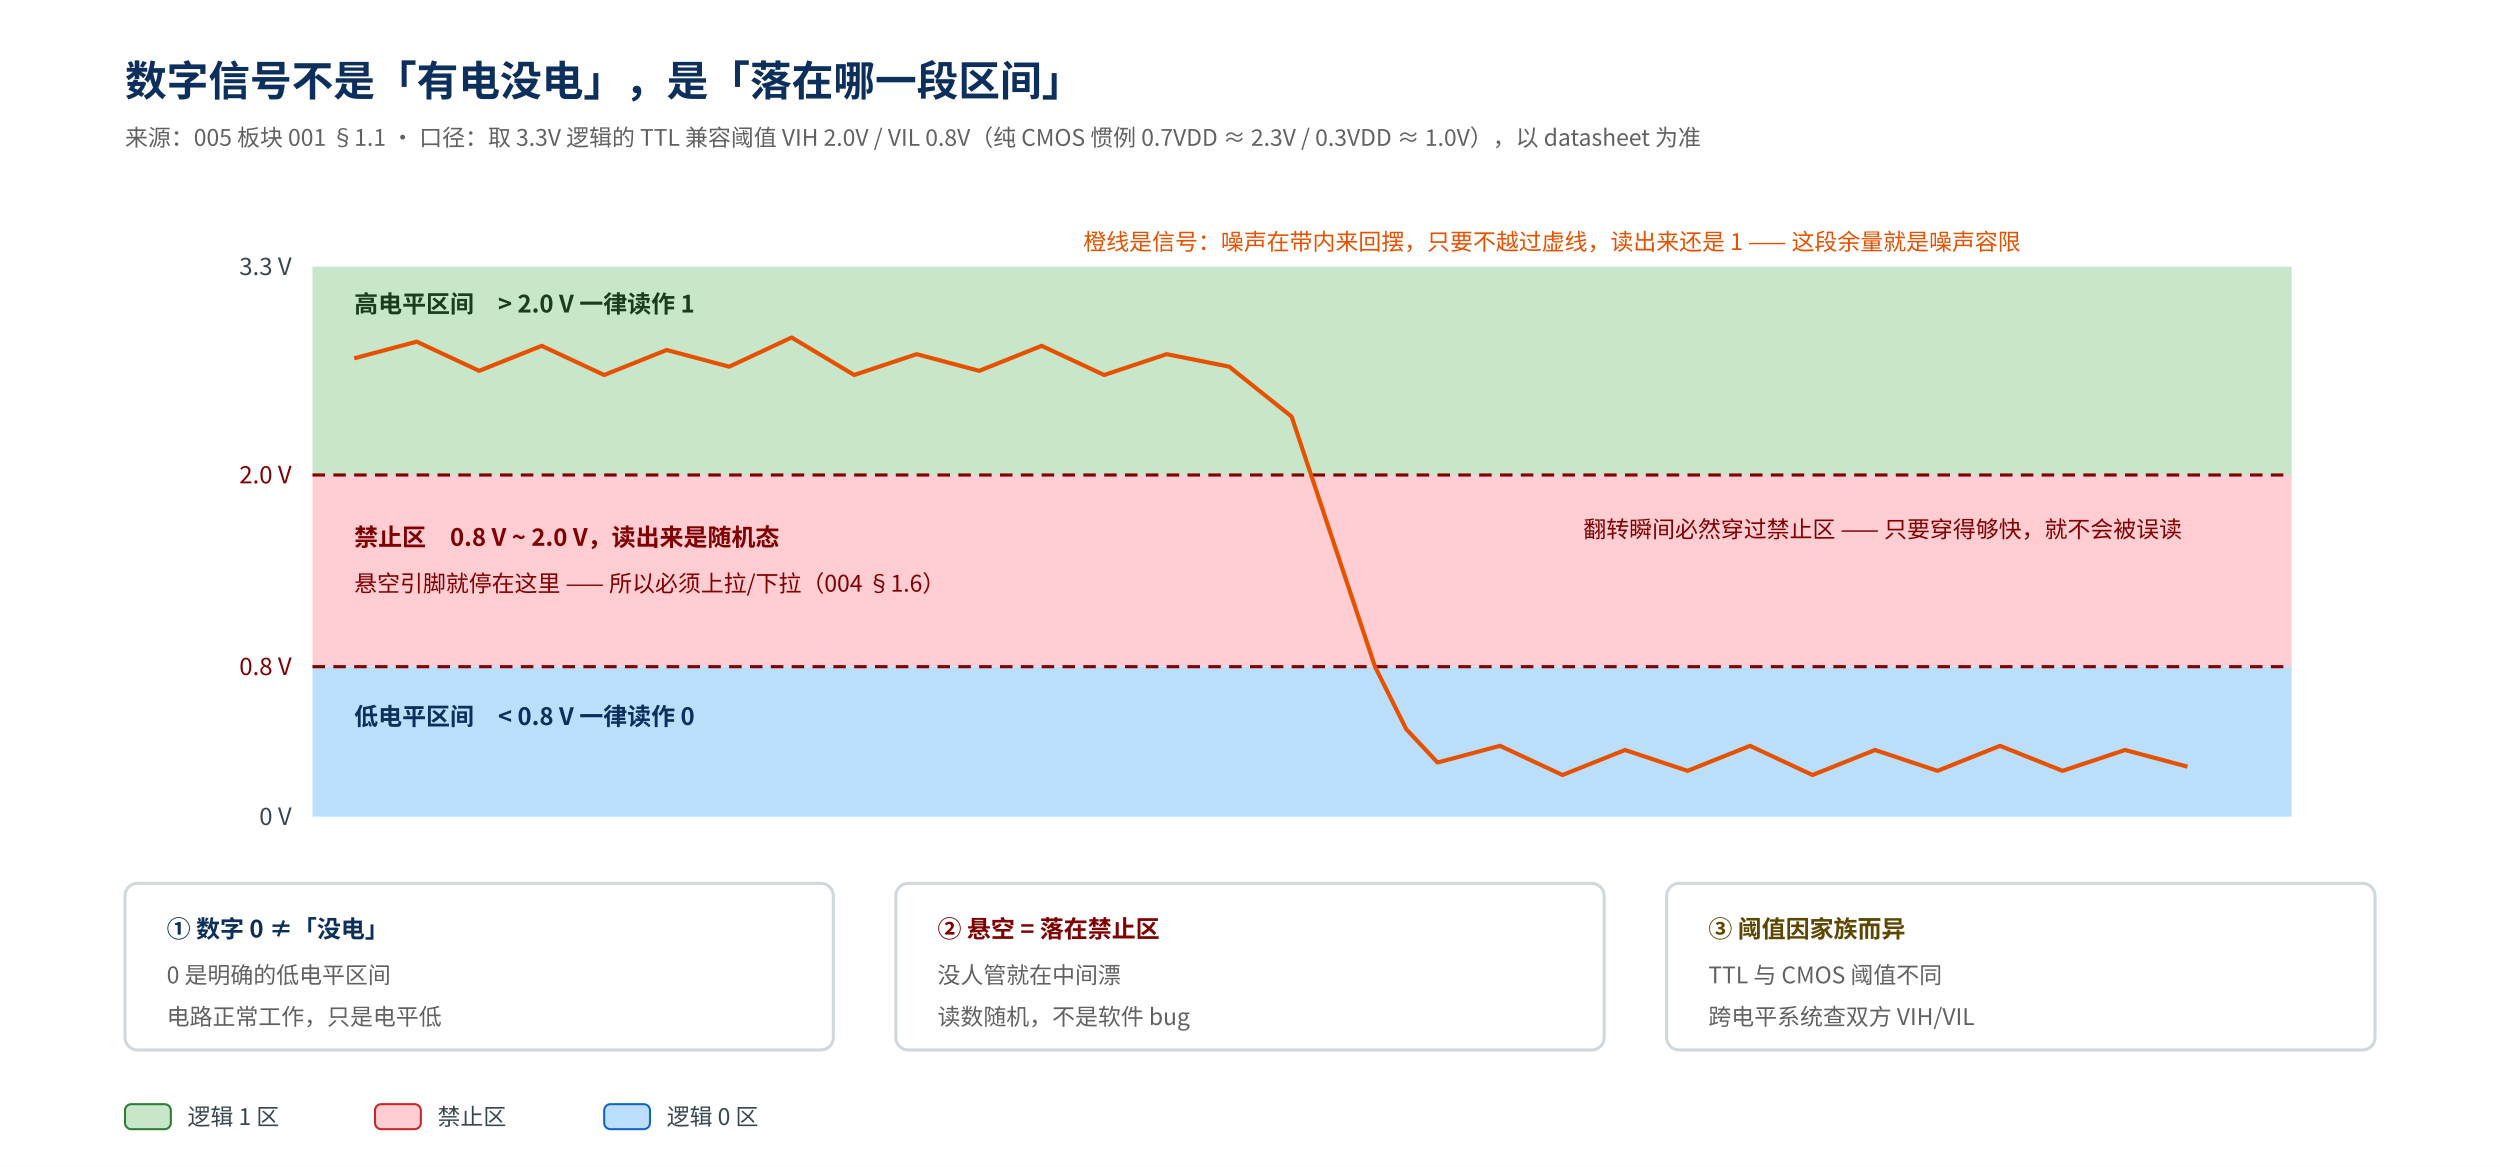
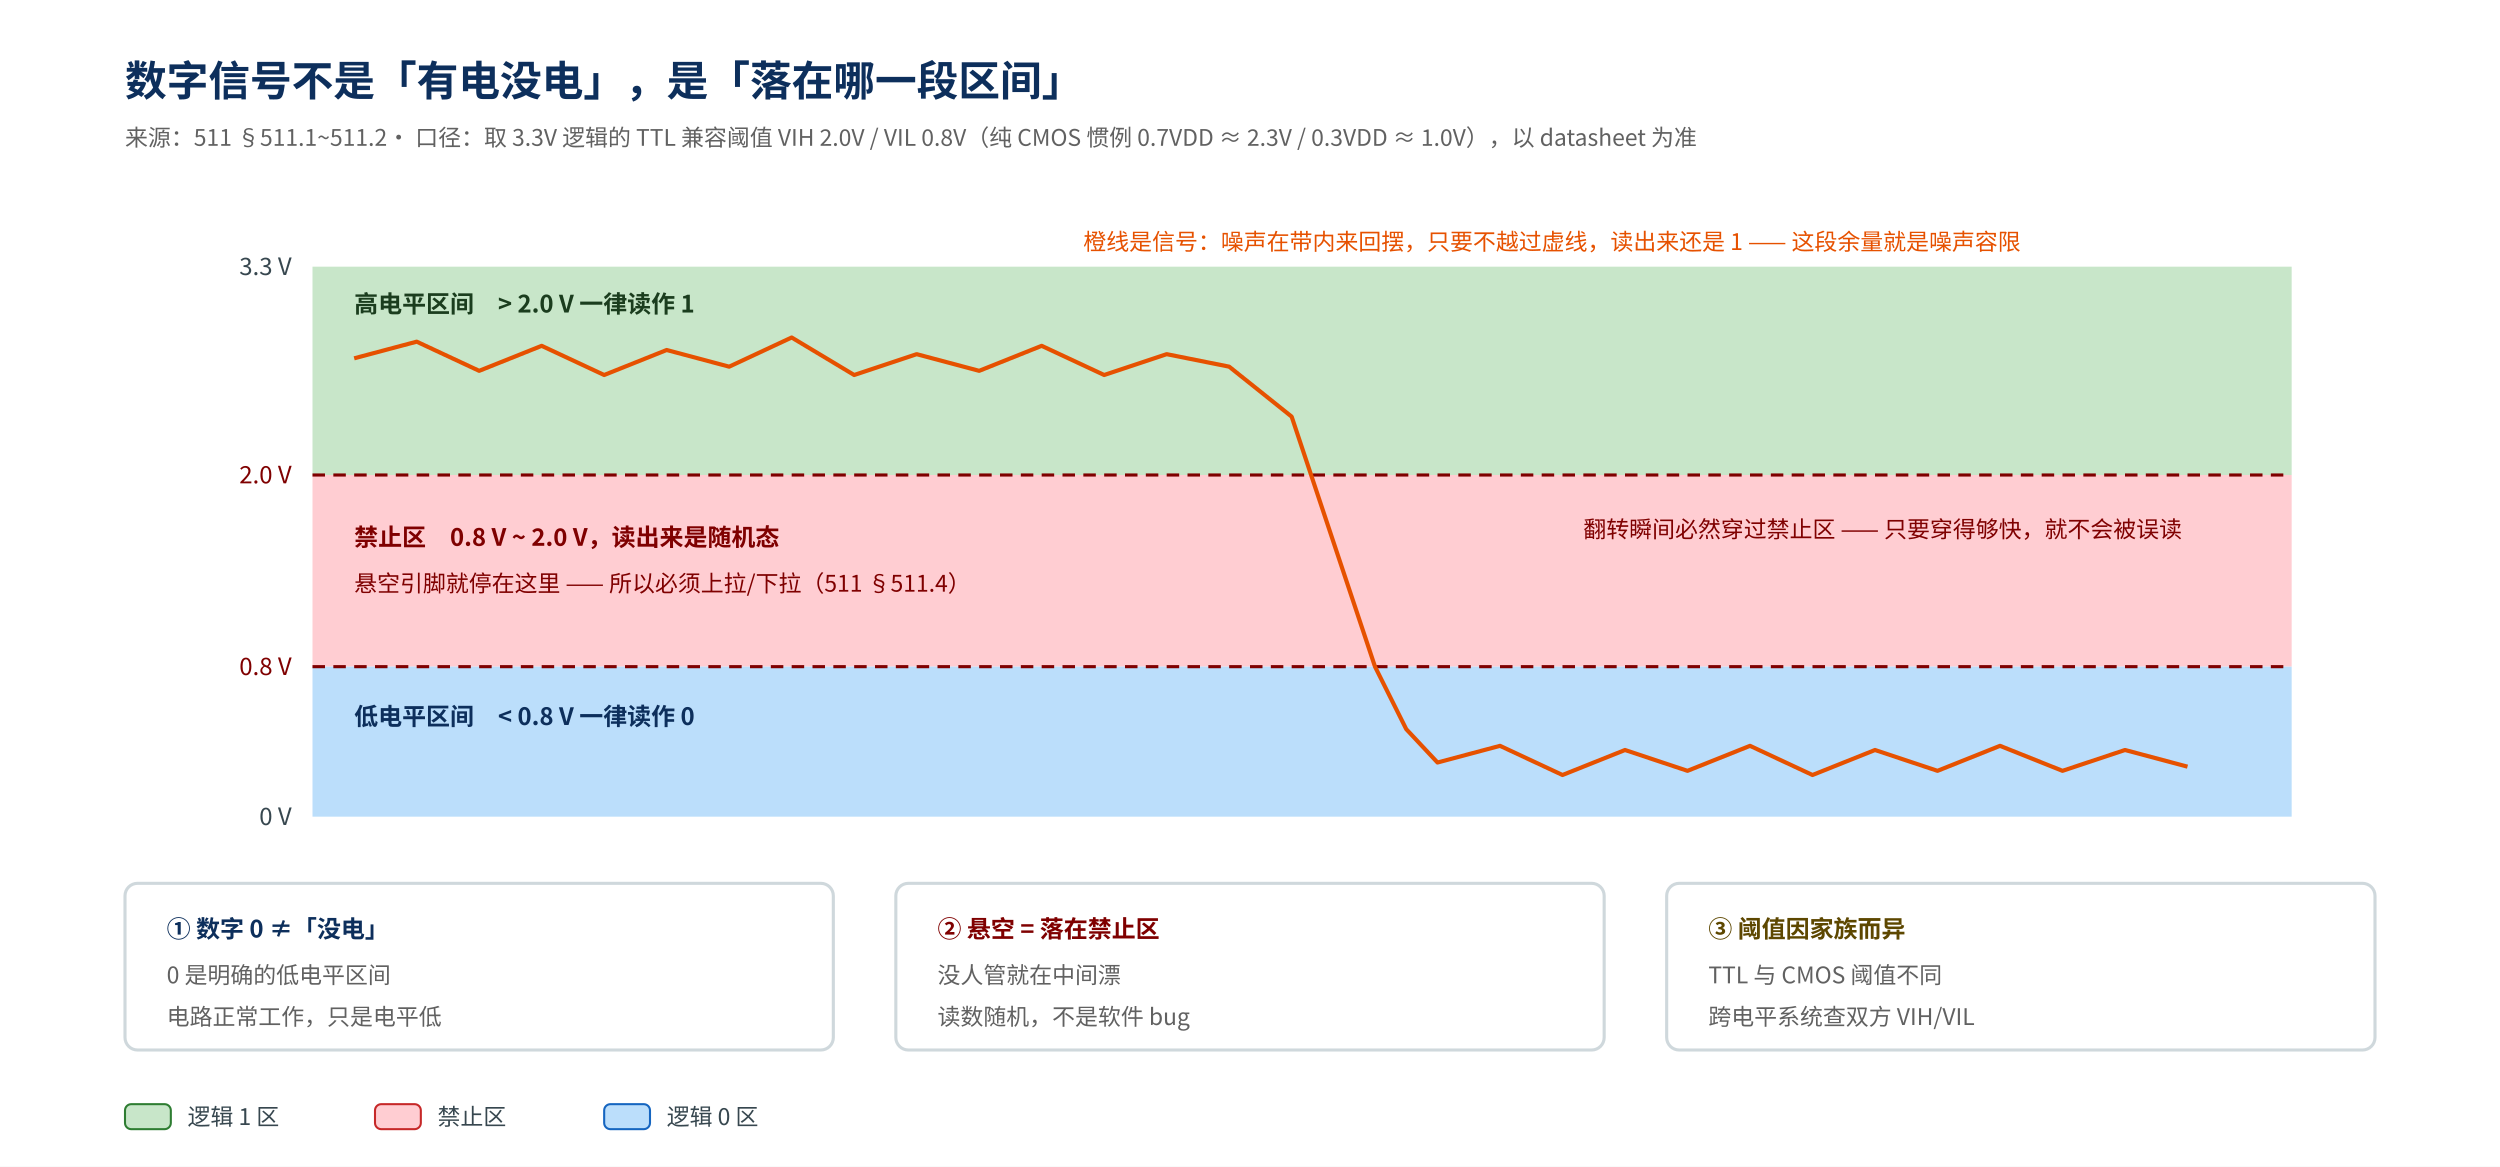
<svg xmlns="http://www.w3.org/2000/svg" viewBox="0 0 1200 560" font-family="'Microsoft YaHei','PingFang SC','Noto Sans CJK SC',sans-serif">
  <rect x="0" y="0" width="1200" height="560" fill="#ffffff" />
  <text x="60" y="46" font-size="20" font-weight="bold" fill="#0d2f5c">数字信号不是「有电没电」，是「落在哪一段区间」</text>
-   <text x="60" y="70" font-size="11" fill="#616161">来源：005 板块 001 §1.1 · 口径：取 3.3V 逻辑的 TTL 兼容阈值 VIH 2.0V / VIL 0.8V（纯 CMOS 惯例 0.7VDD ≈ 2.3V / 0.3VDD ≈ 1.0V），以 datasheet 为准</text>
+   <text x="60" y="70" font-size="11" fill="#616161">来源：511 §511.1~511.2· 口径：取 3.3V 逻辑的 TTL 兼容阈值 VIH 2.0V / VIL 0.8V（纯 CMOS 惯例 0.7VDD ≈ 2.3V / 0.3VDD ≈ 1.0V），以 datasheet 为准</text>
  <text x="140" y="132" font-size="11.5" fill="#37474f" text-anchor="end">3.3 V</text>
  <text x="140" y="232" font-size="11.5" fill="#7f0000" text-anchor="end">2.0 V</text>
  <text x="140" y="324" font-size="11.5" fill="#7f0000" text-anchor="end">0.8 V</text>
  <text x="140" y="396" font-size="11.5" fill="#37474f" text-anchor="end">0 V</text>
  <rect x="150" y="128" width="950" height="100" fill="#c8e6c9" />
  <rect x="150" y="228" width="950" height="92" fill="#ffcdd2" />
  <rect x="150" y="320" width="950" height="72" fill="#bbdefb" />
  <line x1="150" y1="228" x2="1100" y2="228" stroke="#7f0000" stroke-width="1.5" stroke-dasharray="6 4" />
  <line x1="150" y1="320" x2="1100" y2="320" stroke="#7f0000" stroke-width="1.5" stroke-dasharray="6 4" />
  <text x="170" y="150" font-size="11.5" font-weight="bold" fill="#1b3d1e">高电平区间　&gt; 2.0 V 一律读作 1</text>
  <text x="170" y="262" font-size="11.5" font-weight="bold" fill="#7f0000">禁止区　0.8 V ~ 2.0 V，读出来是随机态</text>
-   <text x="170" y="284" font-size="11" fill="#7f0000">悬空引脚就停在这里 —— 所以必须上拉/下拉（004 §1.6）</text>
+   <text x="170" y="284" font-size="11" fill="#7f0000">悬空引脚就停在这里 —— 所以必须上拉/下拉（511 §511.4）</text>
  <text x="170" y="348" font-size="11.5" font-weight="bold" fill="#0d2f5c">低电平区间　&lt; 0.8 V 一律读作 0</text>
  <path d="M 170 172 L 200 164 L 230 178 L 260 166 L 290 180 L 320 168 L 350 176 L 380 162 L 410 180 L 440 170 L 470 178 L 500 166 L 530 180 L 560 170 L 590 176 L 620 200 L 640 260 L 660 320 L 675 350 L 690 366 L 720 358 L 750 372 L 780 360 L 810 370 L 840 358 L 870 372 L 900 360 L 930 370 L 960 358 L 990 370 L 1020 360 L 1050 368" fill="none" stroke="#e65100" stroke-width="2" stroke-linejoin="round" />
  <text x="520" y="120" font-size="11" fill="#e65100">橙线是信号：噪声在带内来回摆，只要不越过虚线，读出来还是 1 —— 这段余量就是噪声容限</text>
  <text x="760" y="258" font-size="11" fill="#7f0000">翻转瞬间必然穿过禁止区 —— 只要穿得够快，就不会被误读</text>
  <rect x="60" y="424" width="340" height="80" rx="6" fill="#ffffff" stroke="#cfd8dc" stroke-width="1.5" />
  <text x="80" y="450" font-size="11.5" font-weight="bold" fill="#0d2f5c">① 数字 0 ≠「没电」</text>
  <text x="80" y="472" font-size="11" fill="#616161">0 是明确的低电平区间</text>
  <text x="80" y="492" font-size="11" fill="#616161">电路正常工作，只是电平低</text>
  <rect x="430" y="424" width="340" height="80" rx="6" fill="#ffffff" stroke="#cfd8dc" stroke-width="1.5" />
  <text x="450" y="450" font-size="11.5" font-weight="bold" fill="#7f0000">② 悬空 = 落在禁止区</text>
  <text x="450" y="472" font-size="11" fill="#616161">没人管就在中间漂</text>
  <text x="450" y="492" font-size="11" fill="#616161">读数随机，不是软件 bug</text>
  <rect x="800" y="424" width="340" height="80" rx="6" fill="#ffffff" stroke="#cfd8dc" stroke-width="1.5" />
  <text x="820" y="450" font-size="11.5" font-weight="bold" fill="#5d4700">③ 阈值因家族而异</text>
  <text x="820" y="472" font-size="11" fill="#616161">TTL 与 CMOS 阈值不同</text>
  <text x="820" y="492" font-size="11" fill="#616161">跨电平系统查双方 VIH/VIL</text>
  <rect x="60" y="530" width="22" height="12" rx="3" fill="#c8e6c9" stroke="#2e7d32" stroke-width="1" />
  <text x="90" y="540" font-size="11" fill="#37474f">逻辑 1 区</text>
  <rect x="180" y="530" width="22" height="12" rx="3" fill="#ffcdd2" stroke="#c62828" stroke-width="1" />
  <text x="210" y="540" font-size="11" fill="#37474f">禁止区</text>
  <rect x="290" y="530" width="22" height="12" rx="3" fill="#bbdefb" stroke="#1565c0" stroke-width="1" />
  <text x="320" y="540" font-size="11" fill="#37474f">逻辑 0 区</text>
</svg>
